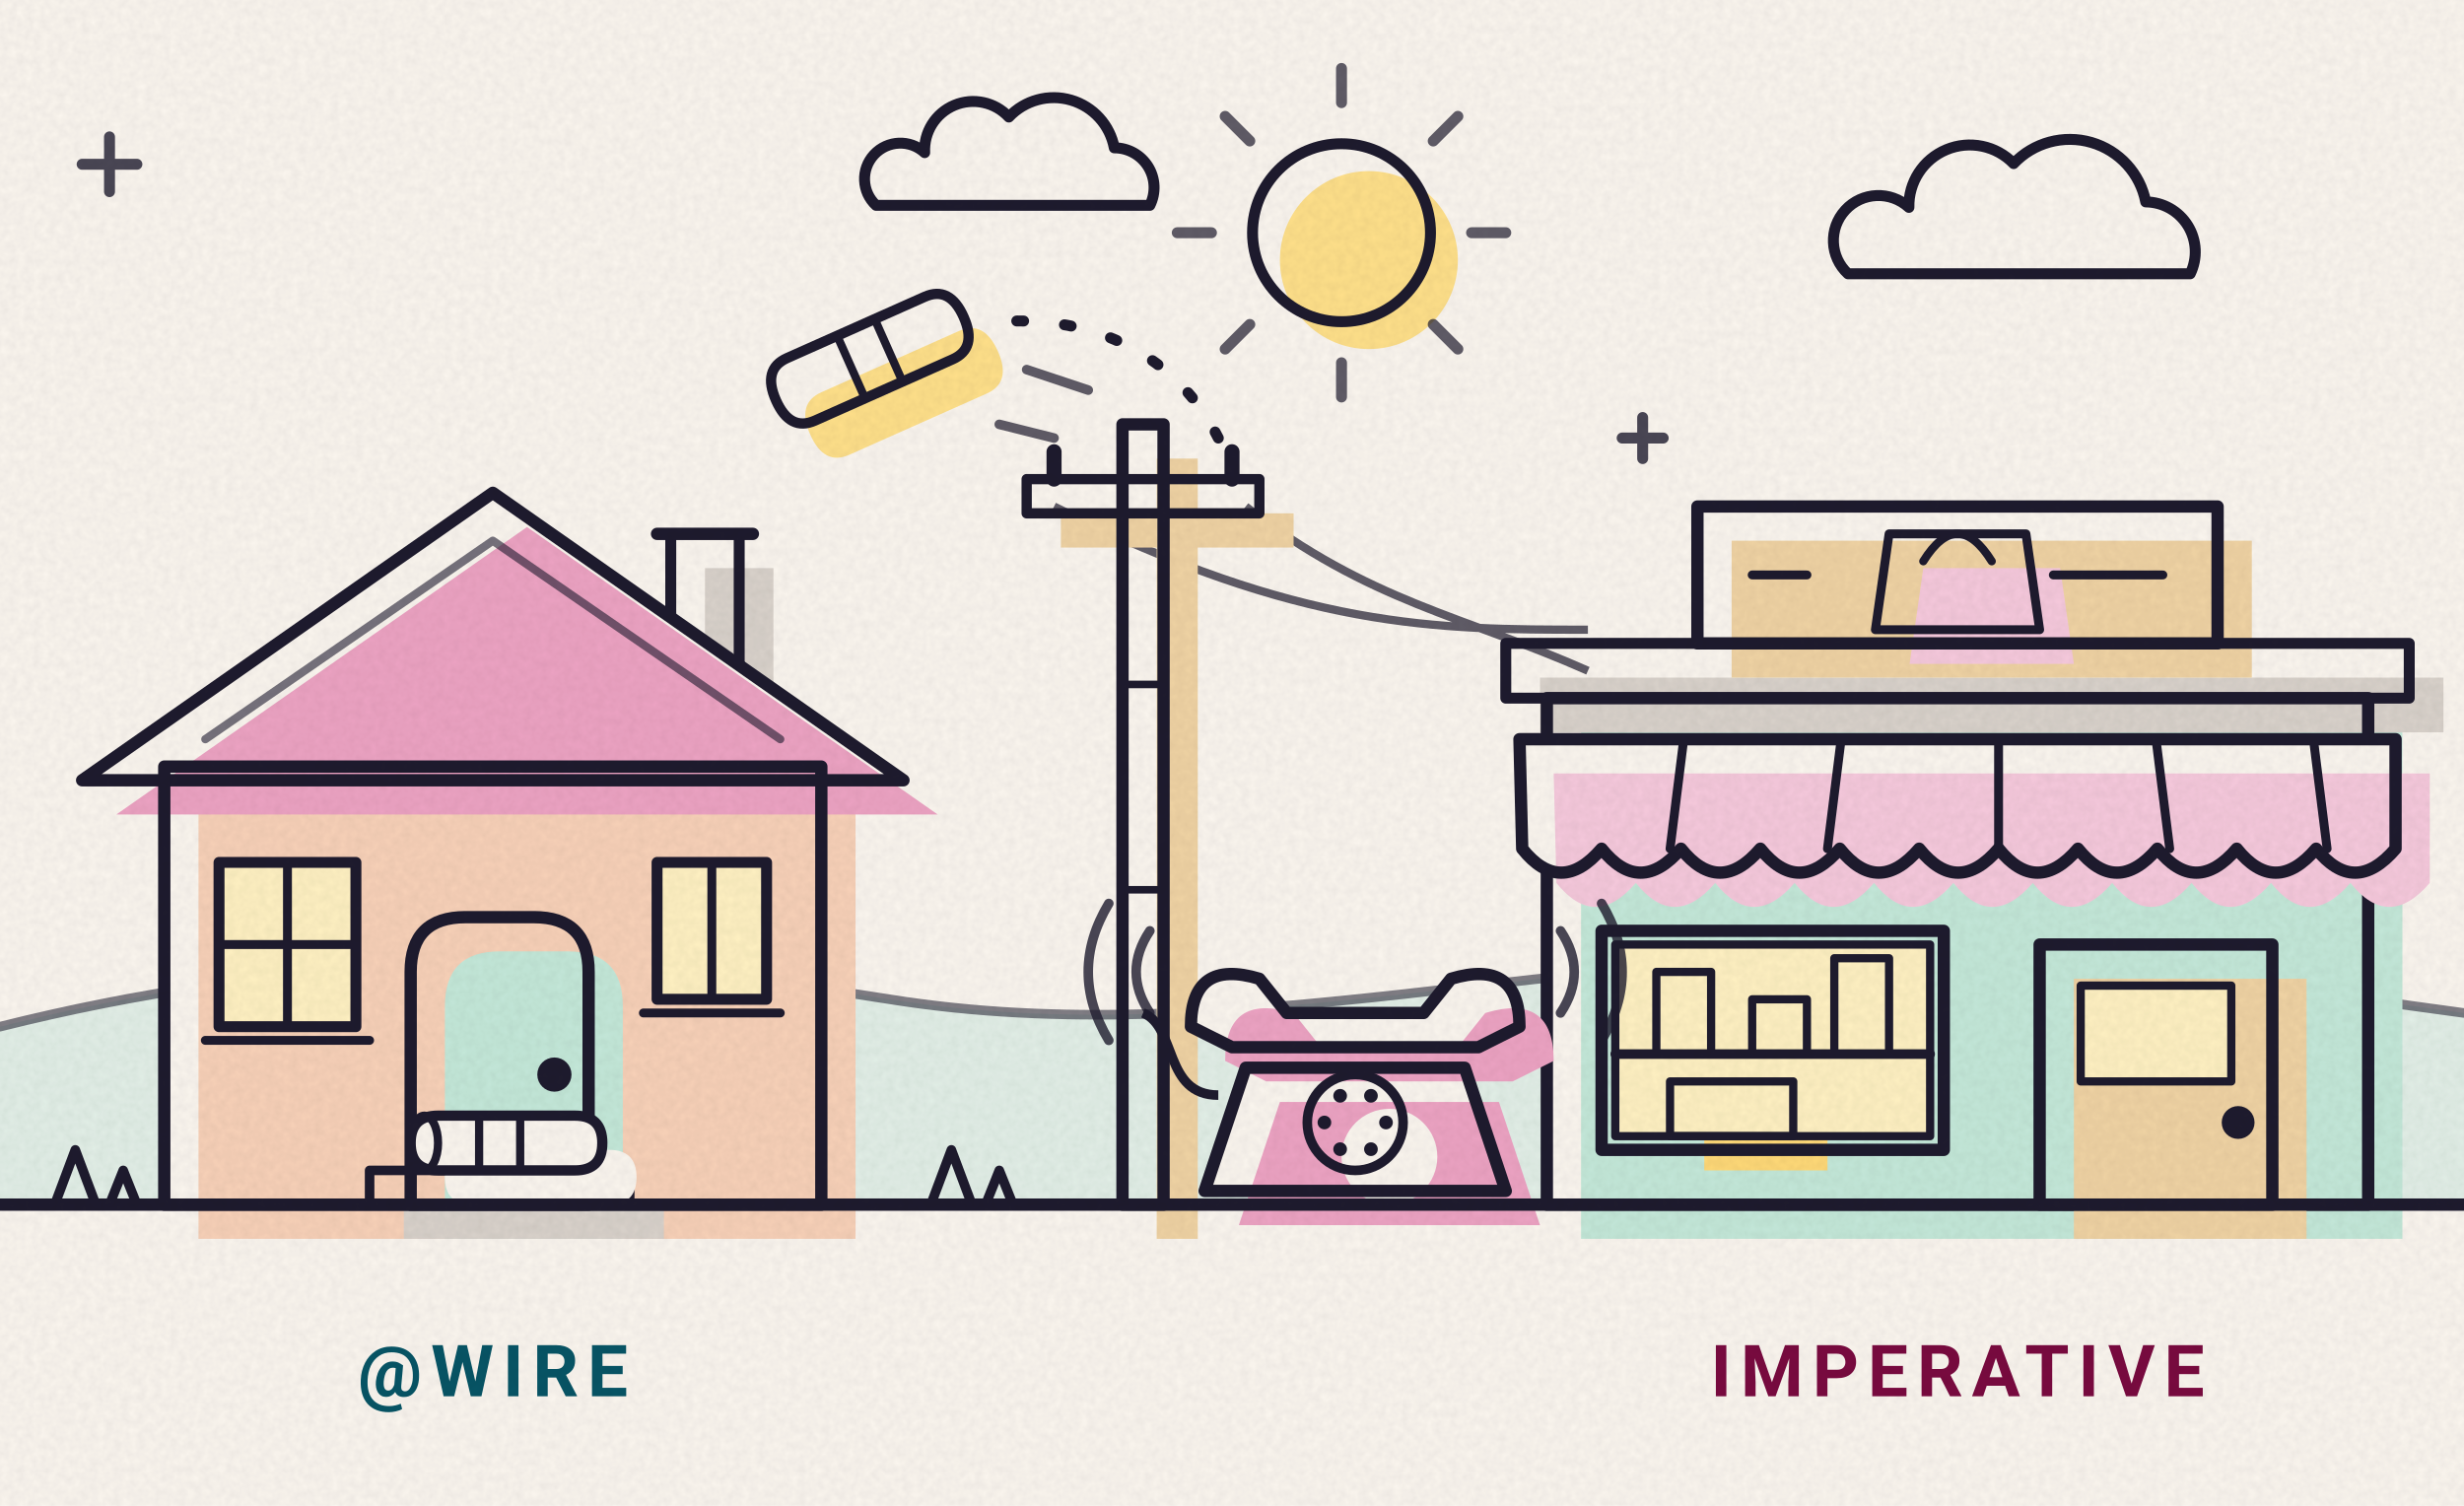
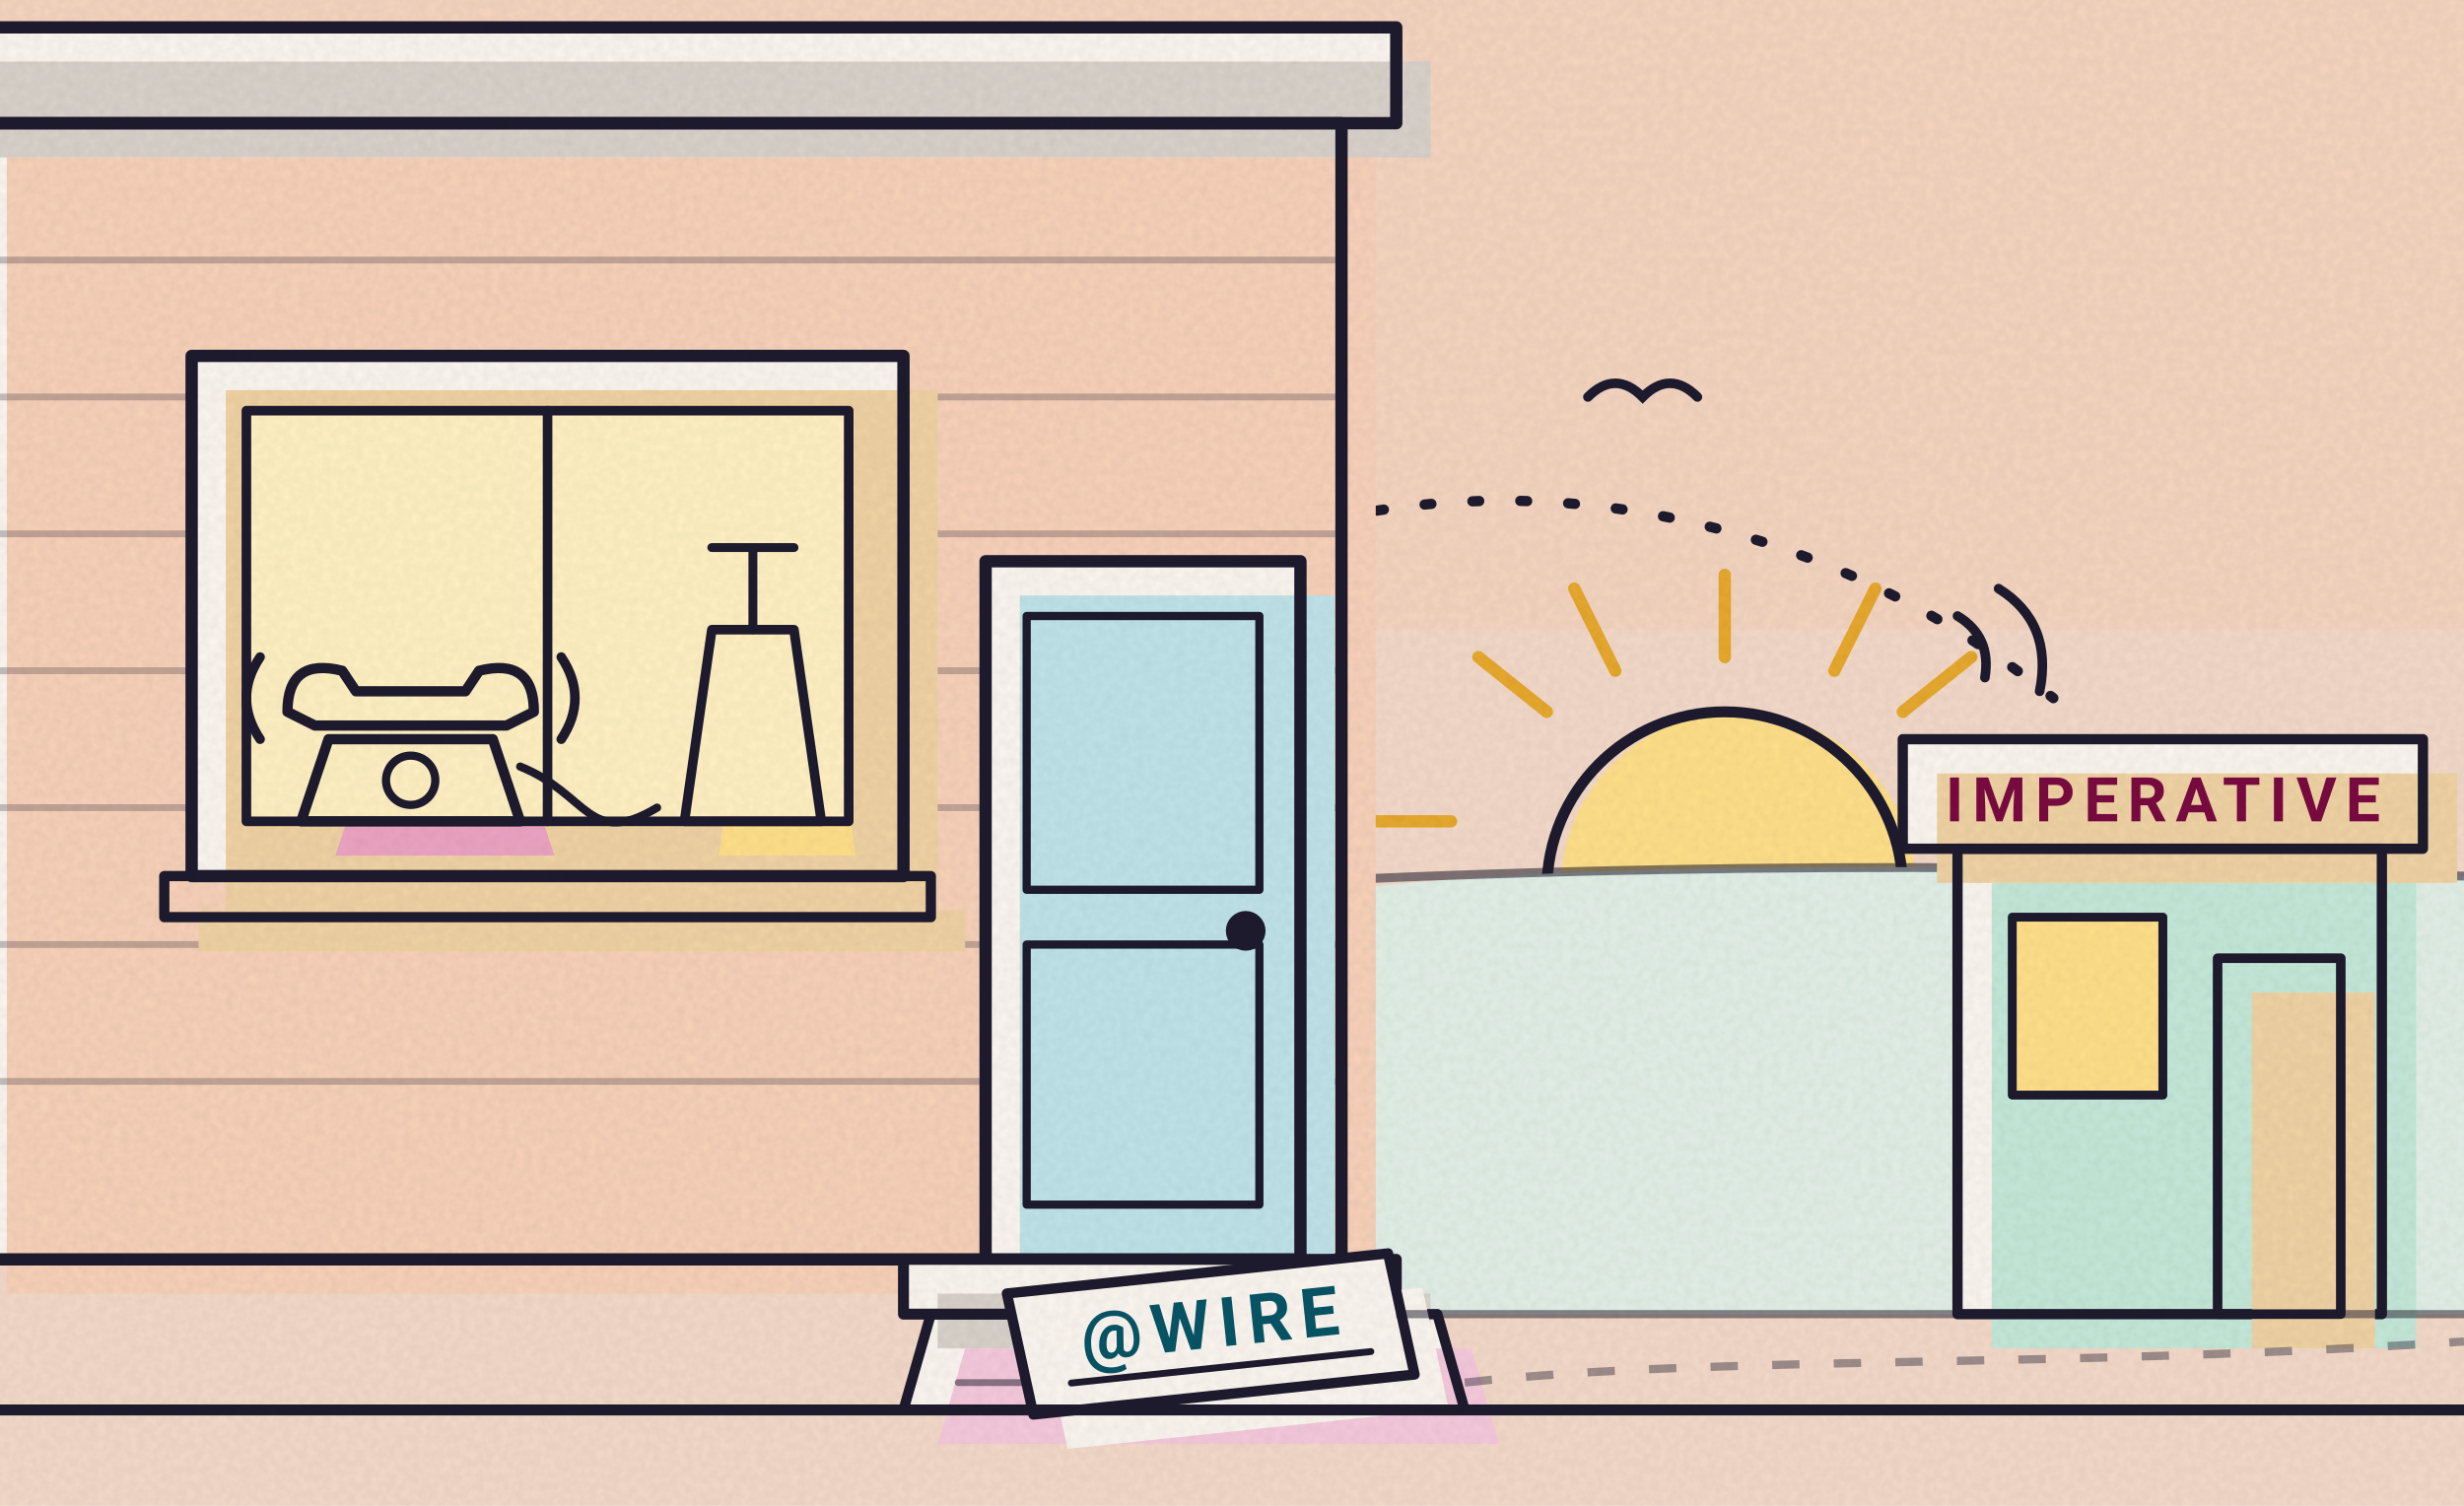
<svg xmlns="http://www.w3.org/2000/svg" xmlns:xlink="http://www.w3.org/1999/xlink" viewBox="0 0 360 220">
  <defs>
    <filter id="np-grain" x="0" y="0" width="100%" height="100%">
      <feTurbulence type="fractalNoise" baseFrequency=".85" numOctaves="2" stitchTiles="stitch" />
      <feColorMatrix values="0 0 0 0 0  0 0 0 0 0  0 0 0 0 0  0 0 0 .06 0" />
    </filter>
    <g id="np-pine">
      <path d="M0 0 L-9 14 H9 Z" />
      <path d="M0 7 L-12 24 H12 Z" />
      <path d="M0 15 L-15 34 H15 Z" />
    </g>
    <g id="np-s0">
-       <path d="M164 176 V62 H170 V176 Z" />
+       <path d="M286 124 H348 V192 H286 Z" />
    </g>
    <g id="np-s1">
-       <path d="M150 70 H184 V75 H150 Z" />
+       <path d="M278 108 H354 V124 H278 Z" />
    </g>
    <g id="np-s2">
-       <path d="M98 96 V78 H108 V100 Z" />
+       <path d="M324 140 H342 V192 H324 Z" />
    </g>
    <g id="np-s3">
-       <path d="M24 112 H120 V176 H24 Z" />
+       <path d="M-4 18 H196 V184 H-4 Z" />
    </g>
    <g id="np-s4">
-       <path d="M12 114 L72 72 L132 114 Z" />
+       <path d="M-8 4 H204 V18 H-8 Z" />
    </g>
    <g id="np-s5">
-       <path d="M60 176 V142 Q60 134 68 134 H78 Q86 134 86 142 V176 Z" />
+       <path d="M28 52 H132 V128 H28 Z" />
    </g>
    <g id="np-s6">
-       <path d="M54 176 V171 H92 V176 Z" />
+       <path d="M24 128 H136 V134 H24 Z" />
    </g>
    <g id="np-s7">
-       <path d="M64 163 H84 Q88 163 88 167 Q88 171 84 171 H64 Q60 171 60 167 Q60 163 64 163 Z" />
+       <path d="M44 120 L48 108 H72 L76 120 Z" />
    </g>
    <g id="np-s8">
-       <path d="M76 59 H98 Q102 59 102 64 Q102 69 98 69 H76 Q72 69 72 64 Q72 59 76 59 Z" />
+       <path d="M42 104 Q42 96 50 98 L52 101 H68 L70 98 Q78 96 78 104 L74 106 H46 Z" />
    </g>
    <g id="np-s9">
-       <path d="M84 59 V69 M90 59 V69" />
+       <path d="M100 120 L104 92 H116 L120 120 Z" />
    </g>
    <g id="np-s10">
-       <path d="M226 102 H346 V176 H226 Z" />
+       <path d="M144 184 V82 H190 V184 Z" />
    </g>
    <g id="np-s11">
-       <path d="M220 94 H352 V102 H220 Z" />
+       <path d="M132 184 H204 V192 H132 Z" />
    </g>
    <g id="np-s12">
-       <path d="M248 74 H324 V94 H248 Z" />
+       <path d="M136 192 H210 L214 206 H132 Z" />
    </g>
    <g id="np-s13">
-       <path d="M276 78 H296 L298 92 H274 Z" />
+       <path d="M148 186 H204 L206 204 H150 Z" />
    </g>
    <g id="np-s14">
-       <path d="M222 108 H350 L350 124 q-6 7 -11.6 0 q-6 7 -11.6 0 q-6 7 -11.6 0 q-6 7 -11.6 0 q-6 7 -11.6 0 q-6 7 -11.6 0 q-6 7 -11.6 0 q-6 7 -11.6 0 q-6 7 -11.6 0 q-6 7 -11.6 0 q-6 7 -11.6 0 Z" />
-     </g>
-     <g id="np-s15">
-       <path d="M234 136 H284 V168 H234 Z" />
-     </g>
-     <g id="np-s16">
-       <path d="M242 142 H250 V154 H242 Z" />
-       <path d="M256 146 H264 V154 H256 Z" />
-       <path d="M268 140 H276 V154 H268 Z" />
-       <path d="M244 158 H262 V166 H244 Z" />
-     </g>
-     <g id="np-s17">
-       <path d="M298 138 H332 V176 H298 Z" />
-     </g>
-     <g id="np-s18">
-       <path d="M176 174 L182 156 H214 L220 174 Z" />
-     </g>
-     <g id="np-s19">
-       <circle cx="198" cy="164" r="7" />
-     </g>
-     <g id="np-s20">
-       <path d="M174 150 Q174 140 184 143 L188 148 H208 L212 143 Q222 140 222 150 L216 153 H180 Z" />
+       <path d="M156 200 h44" />
    </g>
  </defs>
-   <rect width="360" height="220" fill="#FBF6EF" />
-   <circle cx="200" cy="38" r="13" fill="#FFE08A" />
-   <g fill="none" stroke="#1E1B2E" stroke-width="1.6" stroke-linecap="round" stroke-linejoin="round">
-     <circle cx="196" cy="34" r="13" />
-     <path d="M215 34 L220 34 M209.4 47.4 L213 51 M196 53 L196 58 M182.6 47.4 L179 51 M177 34 L172 34 M182.6 20.6 L179 17 M196 15 L196 10 M209.4 20.6 L213 17" opacity=".7" />
-     <path d="M128 30 H168 A5.8 5.8 0 0 0 162.8 21.6 A9 9 0 0 0 147.4 17.1 A7.1 7.1 0 0 0 135.1 22.3 A5.2 5.2 0 0 0 128 30Z" />
-     <path d="M270 40 H320 A7.3 7.3 0 0 0 313.5 29.5 A11.3 11.3 0 0 0 294.2 23.9 A8.9 8.9 0 0 0 278.9 30.3 A6.5 6.5 0 0 0 270 40Z" />
-     <path d="M240 61 v6 M237 64 h6 M16 20 v8 M12 24 h8" opacity=".8" />
+   <rect width="360" height="220" fill="#F3D9C8" />
+   <path d="M0 0 H360 V92 H0Z" fill="#F8D1B8" opacity=".5" />
+   <path d="M228 130 A26 26 0 0 1 280 130 Z" fill="#FFE08A" />
+   <path d="M226 130 A26 26 0 0 1 278 130" fill="none" stroke="#1E1B2E" stroke-width="1.6" />
+   <path d="M252 96 V84 M226 104 L216 96 M278 104 L288 96 M212 120 H200 M292 120 H304 M236 98 L230 86 M268 98 L274 86" stroke="#E7A92E" stroke-width="1.8" stroke-linecap="round" />
+   <path d="M196 130 C230 126 280 126 360 128 V192 H196 Z" fill="#E2EFE7" />
+   <path d="M150 131 C230 126 280 126 360 128" fill="none" stroke="#1E1B2E" stroke-width="1.3" opacity=".55" />
+   <path d="M232 58 q4 -4 8 0 q4 -4 8 0" fill="none" stroke="#1E1B2E" stroke-width="1.4" stroke-linecap="round" />
+   <g fill="#FBF6EF">
+     <use xlink:href="#np-s0" />
+     <use xlink:href="#np-s1" />
  </g>
-   <path d="M0 150 C40 140 80 138 130 146 C180 154 230 138 280 140 C320 142 345 146 360 148 V176 H0Z" fill="#E2EFE7" />
-   <path d="M0 150 C40 140 80 138 130 146 C180 154 230 138 280 140 C320 142 345 146 360 148" fill="none" stroke="#1E1B2E" stroke-width="1.4" stroke-linecap="round" opacity=".55" />
-   <path d="M154 74 C190 92 210 92 232 92 M182 74 C200 88 214 90 232 98" fill="none" stroke="#1E1B2E" stroke-width="1.2" opacity=".7" />
  <g transform="translate(5 5)">
-     <use xlink:href="#np-s0" fill="#F0D3A4" />
+     <use xlink:href="#np-s0" fill="#C4E8D9" />
    <use xlink:href="#np-s1" fill="#F0D3A4" />
  </g>
  <g fill="none" stroke="#1E1B2E" stroke-width="1.8" stroke-linejoin="round" stroke-linecap="round">
-     <use xlink:href="#np-s0" />
+     <use xlink:href="#np-s0" stroke-width="1.5" />
    <use xlink:href="#np-s1" stroke-width="1.5" />
-     <path d="M154 70 v-4 M180 70 v-4" stroke-width="2.2" />
-     <path d="M164 100 h6 M164 130 h6" stroke-width="1.1" />
  </g>
+   <text x="316" y="120" fill="#7A0A40" font-family="system-ui,-apple-system,Segoe UI,Roboto,sans-serif" font-size="9" font-weight="700" letter-spacing="1.3" text-anchor="middle">IMPERATIVE</text>
  <g transform="translate(5 5)">
-     <use xlink:href="#np-s2" fill="#D9D2CB" />
+     <use xlink:href="#np-s2" fill="#F0D3A4" />
  </g>
  <g fill="none" stroke="#1E1B2E" stroke-width="1.8" stroke-linejoin="round" stroke-linecap="round">
-     <use xlink:href="#np-s2" stroke-width="1.6" />
-     <path d="M96 78 H110" stroke-width="1.8" />
+     <path d="M294 134 H316 V160 H294 Z" fill="#FFE08A" stroke-width="1.3" />
+     <use xlink:href="#np-s2" stroke-width="1.4" />
  </g>
+   <path d="M150 96 C200 60 260 70 300 102" fill="none" stroke="#1E1B2E" stroke-width="1.5" stroke-dasharray="1 6" stroke-linecap="round" />
  <g fill="#FBF6EF">
    <use xlink:href="#np-s3" />
    <use xlink:href="#np-s4" />
  </g>
  <g transform="translate(5 5)">
    <use xlink:href="#np-s3" fill="#F8D1B8" />
-     <use xlink:href="#np-s4" fill="#EDA3C3" />
-     <use xlink:href="#np-s5" fill="#C4E8D9" />
-     <use xlink:href="#np-s6" fill="#D9D2CB" />
+     <use xlink:href="#np-s4" fill="#D9D2CB" />
  </g>
  <g fill="none" stroke="#1E1B2E" stroke-width="1.8" stroke-linejoin="round" stroke-linecap="round">
+     <path d="M286 90 q5 3 4 9 M292 86 q8 5 6 15" stroke-width="1.4" />
    <use xlink:href="#np-s3" />
+     <path d="M-4 38 H196 M-4 58 H196 M-4 78 H196 M-4 98 H196 M-4 118 H196 M-4 138 H196 M-4 158 H196" stroke-width="1" opacity=".25" />
    <use xlink:href="#np-s4" />
-     <path d="M30 108 L72 79 L114 108" stroke-width="1.2" opacity=".6" />
-     <use xlink:href="#np-s5" />
-     <circle cx="81" cy="157" r="1.6" fill="#1E1B2E" />
-     <path d="M32 126 H52 V150 H32 Z" fill="#FFF1C2" stroke-width="1.6" />
-     <path d="M42 126 V150 M32 138 H52 M30 152 H54" stroke-width="1.3" />
-     <path d="M96 126 H112 V146 H96 Z" fill="#FFF1C2" stroke-width="1.6" />
-     <path d="M104 126 V146 M94 148 H114" stroke-width="1.3" />
-     <use xlink:href="#np-s6" stroke-width="1.4" />
  </g>
  <g fill="#FBF6EF">
-     <use xlink:href="#np-s7" />
+     <use xlink:href="#np-s5" />
  </g>
  <g transform="translate(5 5)">
-     <use xlink:href="#np-s7" fill="#FBF6EF" />
+     <use xlink:href="#np-s5" fill="#F0D3A4" />
+     <use xlink:href="#np-s6" fill="#F0D3A4" />
+     <use xlink:href="#np-s7" fill="#EDA3C3" />
+     <use xlink:href="#np-s8" fill="#EDA3C3" />
+     <use xlink:href="#np-s9" fill="#FFE08A" />
  </g>
  <g fill="none" stroke="#1E1B2E" stroke-width="1.8" stroke-linejoin="round" stroke-linecap="round">
+     <use xlink:href="#np-s5" />
+     <path d="M36 60 H124 V120 H36 Z" fill="#FFF1C2" stroke-width="1.4" />
+     <path d="M80 60 V120" stroke-width="1.4" />
+     <use xlink:href="#np-s6" stroke-width="1.5" />
    <use xlink:href="#np-s7" stroke-width="1.5" />
-     <path d="M70 163 V171 M76 163 V171" stroke-width="1.2" />
-     <ellipse cx="62" cy="167" rx="2" ry="4" stroke-width="1.2" />
-   </g>
-   <path d="M178 64 C172 52 160 46 146 47" fill="none" stroke="#1E1B2E" stroke-width="1.6" stroke-dasharray="1 6" stroke-linecap="round" />
-   <g transform="translate(5 5)">
-     <use xlink:href="#np-s8" fill="#FFE08A" transform="rotate(-24 128 52) translate(40 -12)" />
-   </g>
-   <g fill="none" stroke="#1E1B2E" stroke-width="1.8" stroke-linejoin="round" stroke-linecap="round">
-     <use xlink:href="#np-s8" stroke-width="1.5" transform="rotate(-24 128 52) translate(40 -12)" />
-     <use xlink:href="#np-s9" stroke-width="1.2" transform="rotate(-24 128 52) translate(40 -12)" />
-     <path d="M150 54 l9 3 M146 62 l8 2" stroke-width="1.4" opacity=".7" />
+     <circle cx="60" cy="114" r="3.6" stroke-width="1.2" />
+     <use xlink:href="#np-s8" stroke-width="1.5" />
+     <path d="M76 112 C86 116 86 124 96 118" stroke-width="1.2" />
+     <path d="M38 96 q-4 6 0 12 M82 96 q4 6 0 12" stroke-width="1.4" />
+     <use xlink:href="#np-s9" stroke-width="1.4" />
+     <path d="M110 92 V80 M104 80 H116" stroke-width="1.3" />
  </g>
  <g fill="#FBF6EF">
    <use xlink:href="#np-s10" />
  </g>
  <g transform="translate(5 5)">
-     <use xlink:href="#np-s10" fill="#C4E8D9" />
-     <use xlink:href="#np-s11" fill="#D9D2CB" />
-     <use xlink:href="#np-s12" fill="#F0D3A4" />
-     <use xlink:href="#np-s13" fill="#F6C9DC" />
+     <use xlink:href="#np-s10" fill="#BFE3EA" />
  </g>
  <g fill="none" stroke="#1E1B2E" stroke-width="1.8" stroke-linejoin="round" stroke-linecap="round">
    <use xlink:href="#np-s10" />
-     <use xlink:href="#np-s11" stroke-width="1.6" />
-     <use xlink:href="#np-s12" />
-     <path d="M256 84 h8 M300 84 h16" stroke-width="1.3" />
-     <use xlink:href="#np-s13" stroke-width="1.3" />
-     <path d="M281 82 q5 -8 10 0" stroke-width="1.2" />
+     <path d="M150 90 H184 V130 H150 Z M150 138 H184 V176 H150 Z" stroke-width="1.2" />
+     <circle cx="182" cy="136" r="2" fill="#1E1B2E" />
  </g>
  <g fill="#FBF6EF">
-     <use xlink:href="#np-s14" />
+     <use xlink:href="#np-s11" />
+     <use xlink:href="#np-s12" />
  </g>
  <g transform="translate(5 5)">
-     <use xlink:href="#np-s14" fill="#F6C9DC" />
+     <use xlink:href="#np-s11" fill="#D9D2CB" />
+     <use xlink:href="#np-s12" fill="#F6C9DC" />
  </g>
  <g fill="none" stroke="#1E1B2E" stroke-width="1.8" stroke-linejoin="round" stroke-linecap="round">
-     <use xlink:href="#np-s14" />
-     <path d="M246 108 L244 124 M269 108 L267 124 M292 108 L292 124 M315 108 L317 124 M338 108 L340 124" stroke-width="1.3" />
+     <use xlink:href="#np-s11" stroke-width="1.6" />
+     <use xlink:href="#np-s12" stroke-width="1.5" />
+     <path d="M140 202 h70" stroke-width="1" opacity=".5" />
+   </g>
+   <g fill="#FBF6EF">
+     <use xlink:href="#np-s13" transform="rotate(-6 176 196)" />
  </g>
  <g transform="translate(5 5)">
-     <use xlink:href="#np-s16" fill="#FFD978" />
-     <use xlink:href="#np-s17" fill="#F0D3A4" />
+     <use xlink:href="#np-s13" fill="#FBF6EF" transform="rotate(-6 176 196)" />
  </g>
  <g fill="none" stroke="#1E1B2E" stroke-width="1.8" stroke-linejoin="round" stroke-linecap="round">
-     <use xlink:href="#np-s15" />
-     <path d="M236 138 H282 V166 H236 Z" fill="#FFF1C2" stroke-width="1.2" />
-     <path d="M236 154 H282" stroke-width="1.4" />
-     <use xlink:href="#np-s16" stroke-width="1.2" />
-     <use xlink:href="#np-s17" />
-     <path d="M304 144 H326 V158 H304 Z" fill="#FFF1C2" stroke-width="1.2" />
-     <circle cx="327" cy="164" r="1.5" fill="#1E1B2E" />
+     <use xlink:href="#np-s13" stroke-width="1.5" transform="rotate(-6 176 196)" />
+     <g transform="rotate(-6 176 196)">
+       <text x="177" y="197" fill="#075566" font-family="system-ui,-apple-system,Segoe UI,Roboto,sans-serif" font-size="10" font-weight="700" letter-spacing="1.3" text-anchor="middle" stroke="none">@WIRE</text>
+     </g>
+     <use xlink:href="#np-s14" stroke-width="1" transform="rotate(-6 176 196)" />
  </g>
-   <path d="M178 160 C170 160 172 150 167 148" fill="none" stroke="#1E1B2E" stroke-width="1.4" />
-   <g fill="#FBF6EF">
-     <use xlink:href="#np-s18" />
-     <use xlink:href="#np-s20" />
-   </g>
-   <g transform="translate(5 5)">
-     <use xlink:href="#np-s18" fill="#EDA3C3" />
-     <use xlink:href="#np-s19" fill="#FBF6EF" />
-     <use xlink:href="#np-s20" fill="#EDA3C3" />
-   </g>
-   <g fill="none" stroke="#1E1B2E" stroke-width="1.8" stroke-linejoin="round" stroke-linecap="round">
-     <use xlink:href="#np-s18" />
-     <use xlink:href="#np-s19" stroke-width="1.4" />
-     <g fill="#1E1B2E" stroke="none">
-       <circle cx="202.5" cy="164.0" r="1" />
-       <circle cx="200.3" cy="167.9" r="1" />
-       <circle cx="195.8" cy="167.9" r="1" />
-       <circle cx="193.5" cy="164.0" r="1" />
-       <circle cx="195.8" cy="160.1" r="1" />
-       <circle cx="200.3" cy="160.1" r="1" />
-     </g>
-     <use xlink:href="#np-s20" />
-     <path d="M168 136 q-4 6 0 12 M228 136 q4 6 0 12 M162 132 q-6 10 0 20 M234 132 q6 10 0 20" stroke-width="1.4" opacity=".8" />
-   </g>
-   <path d="M0 176 H360" stroke="#1E1B2E" stroke-width="1.8" />
-   <path d="M8 176 l3 -8 l3 8 M16 176 l2 -5 l2 5 M136 176 l3 -8 l3 8 M144 176 l2 -5 l2 5" fill="none" stroke="#1E1B2E" stroke-width="1.4" stroke-linejoin="round" />
-   <g font-family="system-ui,-apple-system,Segoe UI,Roboto,sans-serif" font-size="10.5" font-weight="700" letter-spacing="1.3" text-anchor="middle">
-     <text x="72" y="204" fill="#075566">@WIRE</text>
-     <text x="286" y="204" fill="#7A0A40">IMPERATIVE</text>
-   </g>
+   <path d="M0 206 H360" stroke="#1E1B2E" stroke-width="1.6" />
+   <path d="M204 192 H360" stroke="#1E1B2E" stroke-width="1.2" opacity=".5" />
+   <path d="M214 202 C250 198 300 200 360 196" fill="none" stroke="#1E1B2E" stroke-width="1.2" stroke-dasharray="4 5" opacity=".4" />
  <rect width="360" height="220" filter="url(#np-grain)" />
</svg>
